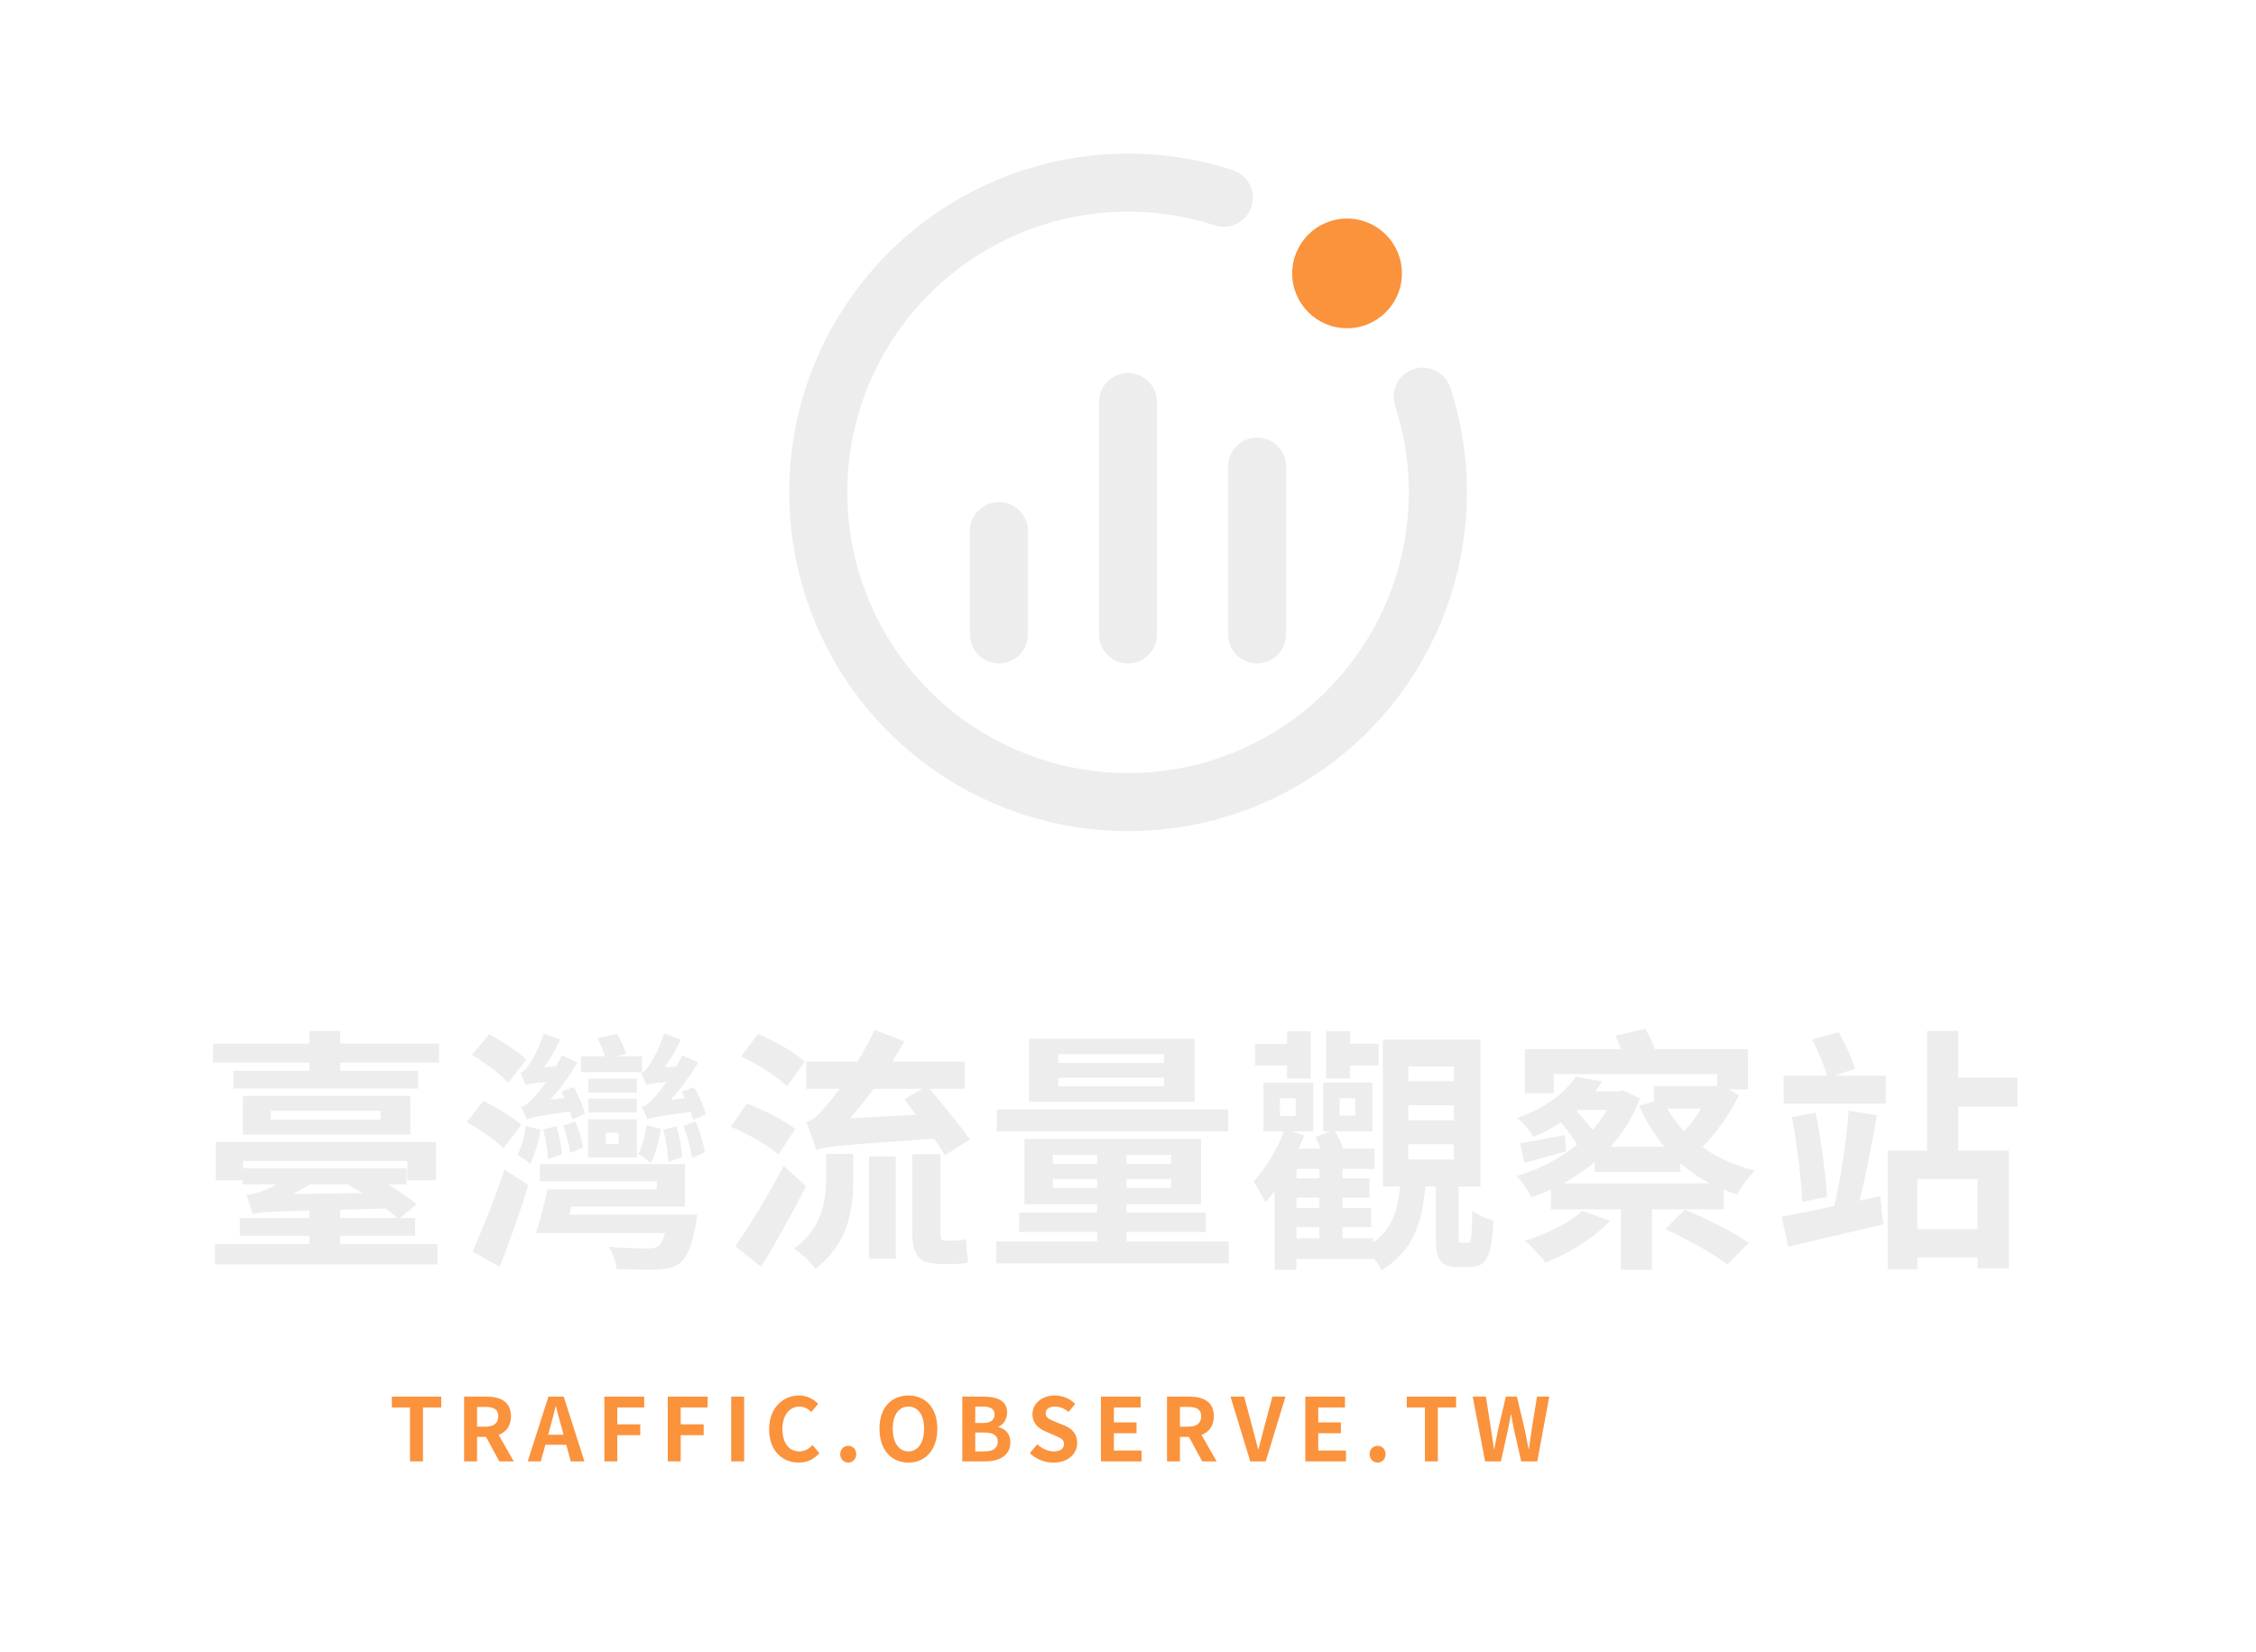
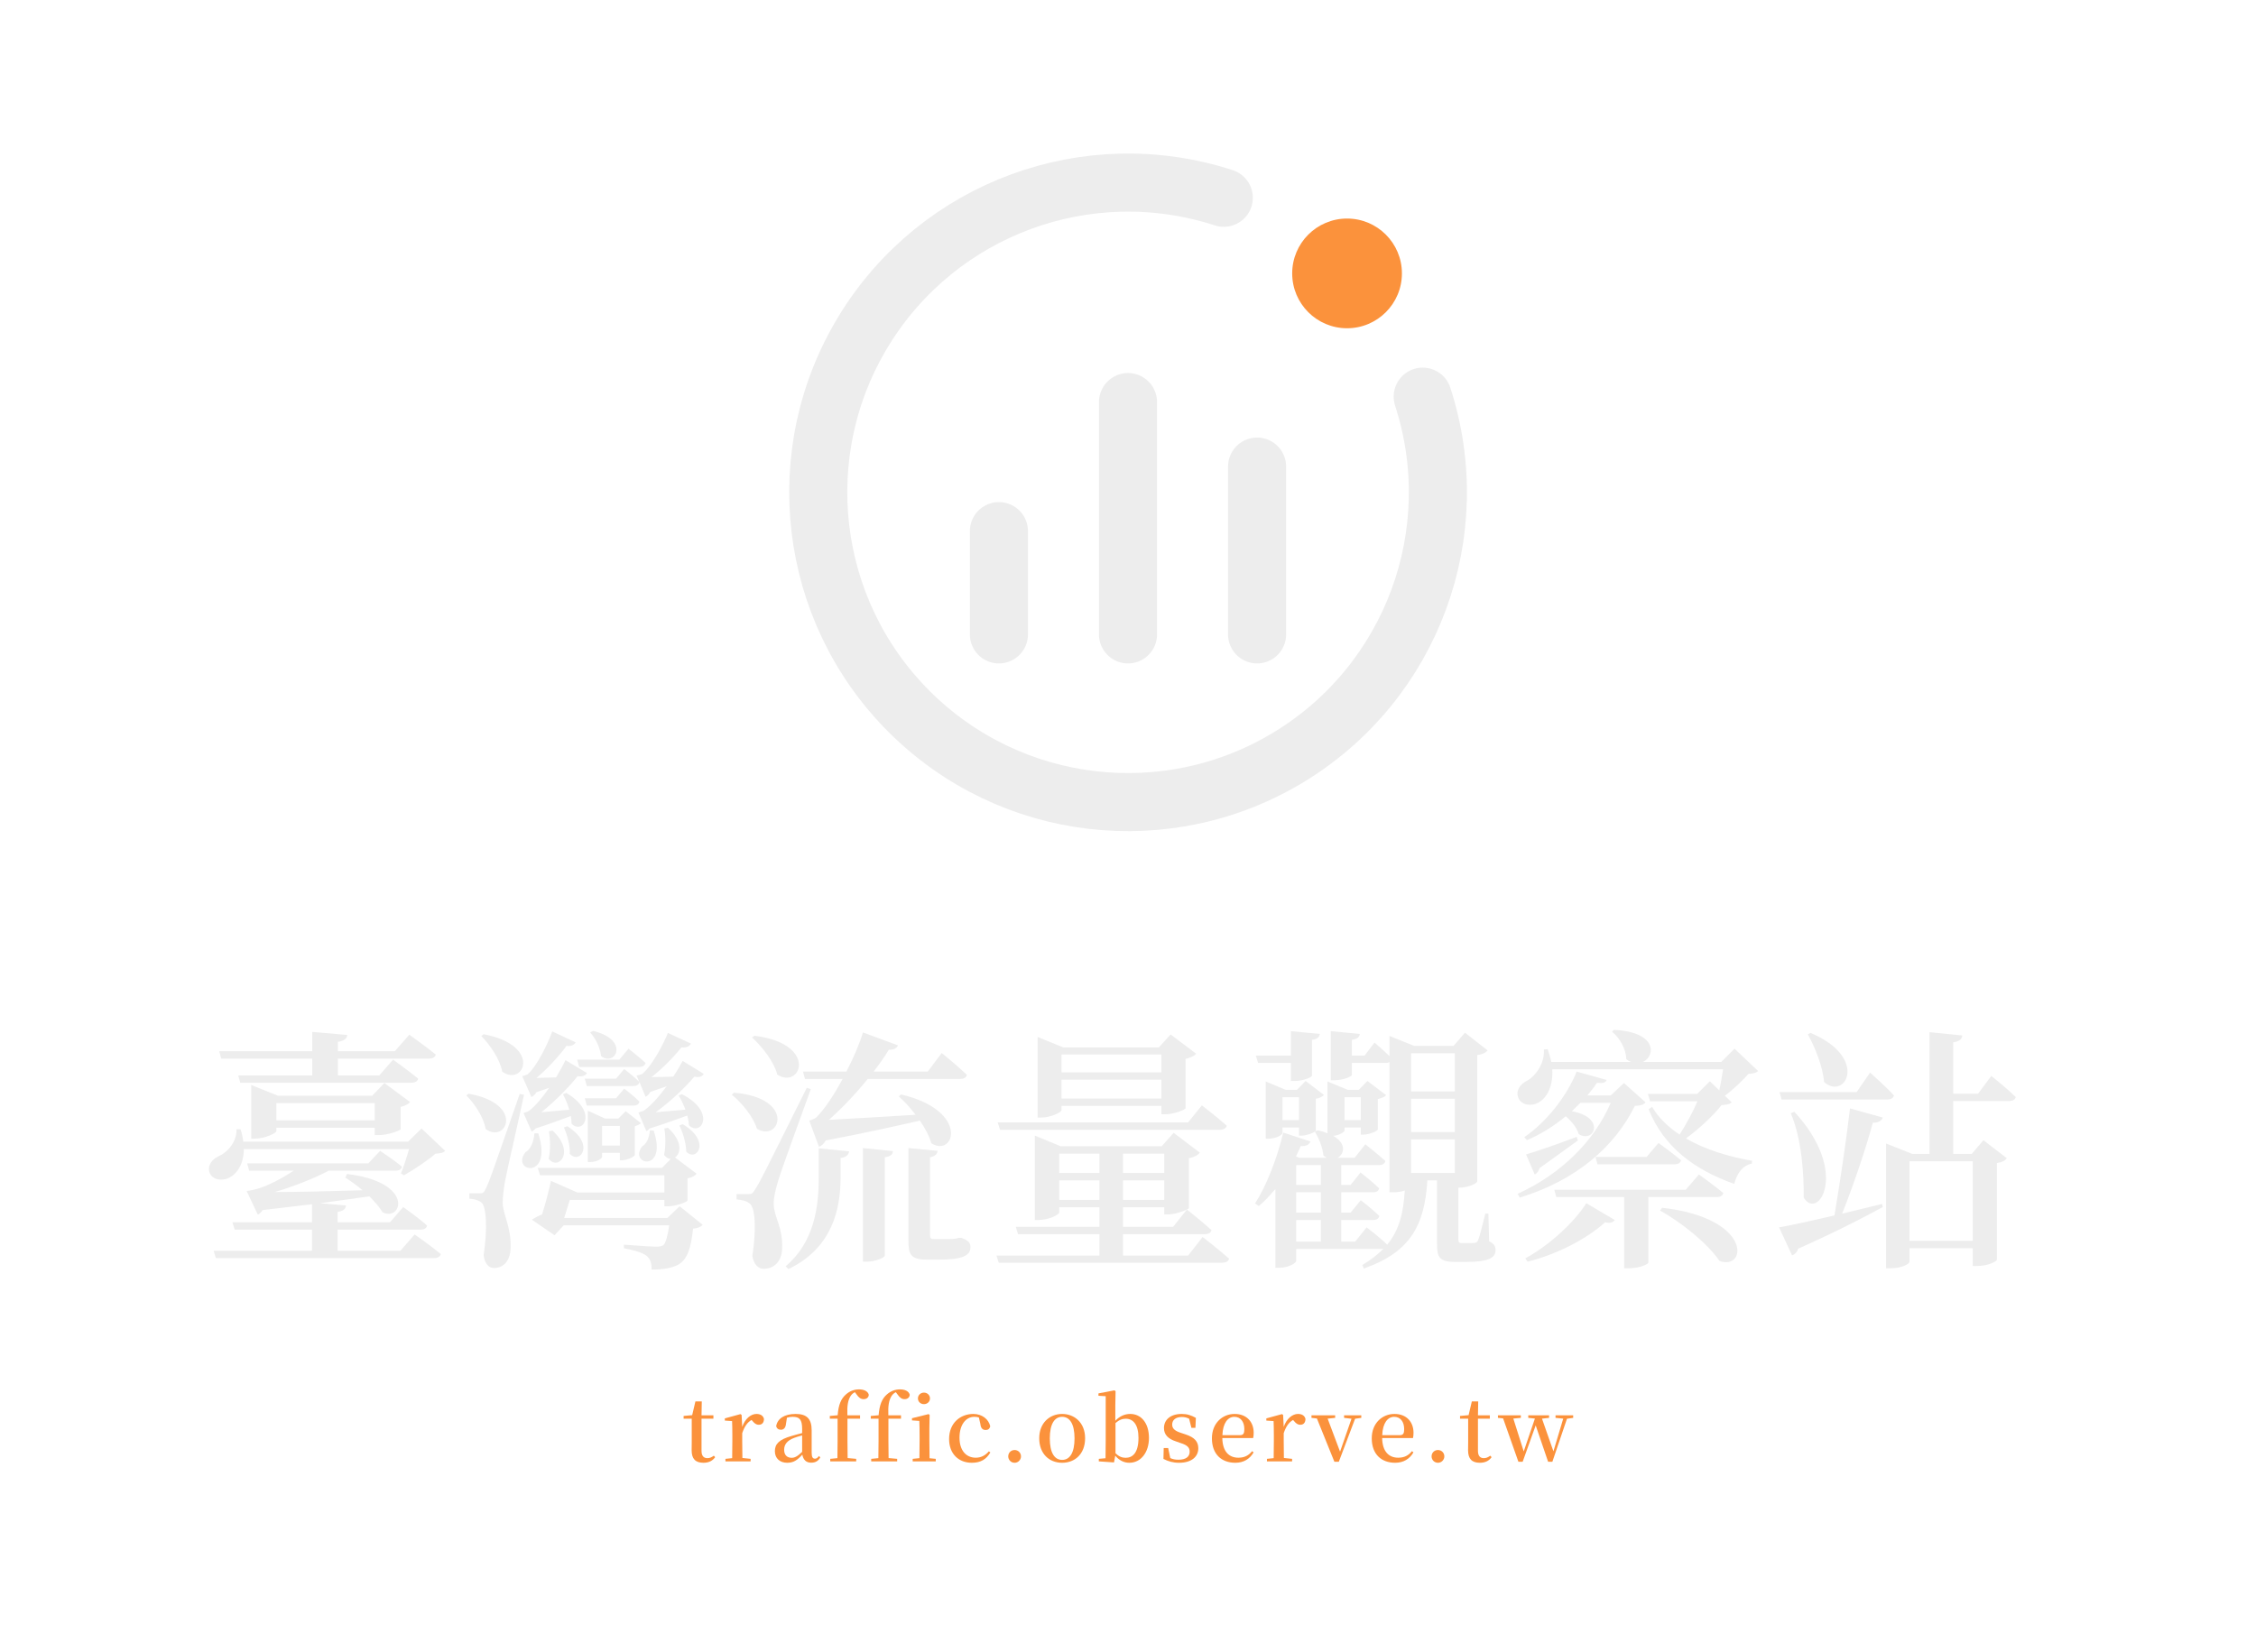
<svg xmlns="http://www.w3.org/2000/svg" width="284" height="208" viewBox="0 0 284 208" role="img" aria-labelledby="title">
  <g transform="translate(90 10) scale(1.625)">
    <g fill="none" stroke="#EDEDED" stroke-width="4.5" stroke-linecap="round">
      <path d="M39.42 9.17a24 24 0 1 0 15.41 15.41" />
      <path d="M22 35v8m10-18v18m10-13v13" />
    </g>
    <circle cx="48.97" cy="15.03" r="4.25" fill="#FB923C" />
  </g>
  <g fill="#EDEDED">
-     <path transform="translate(25 157) scale(0.032 -0.032)" d="M284 536H716V501H284ZM174 594V442H833V594ZM436 850V800H57V725H436V693H137V623H864V693H557V725H946V800H557V850ZM213 129C235 136 265 139 436 143V114H162V44H436V11H64V-69H940V11H557V44H852V114H792L858 168C830 191 789 220 746 246H818V310H175V338H821V262H934V413H67V262H173V246H309C279 231 253 221 241 216C222 210 204 206 188 204C197 183 208 145 213 129ZM591 242 645 212 369 208C392 219 415 232 438 246H596ZM557 114V146L737 151C754 138 770 125 782 114Z" />
-     <path transform="translate(58 157) scale(0.032 -0.032)" d="M502 662V607H693V662ZM502 584V529H693V584ZM571 449H621V405H571ZM501 502V352H693V502ZM44 756C94 726 158 679 186 646L258 736C227 768 162 810 112 837ZM23 491C74 463 139 419 168 388L238 480C206 510 140 550 89 574ZM46 -18 153 -78C193 20 233 137 266 243L172 305C133 187 82 61 46 -18ZM403 477C416 443 427 398 431 370L481 391C478 419 465 462 450 494ZM256 476C250 436 241 394 223 363C237 354 262 338 273 327C291 361 306 413 314 461ZM325 462C335 425 342 377 343 346L398 364C397 393 388 439 377 476ZM876 476C892 436 906 383 910 350L960 372C956 405 940 456 924 494ZM731 479C725 439 716 398 698 366C712 358 736 341 747 330C766 364 780 416 788 464ZM797 461C808 420 816 367 816 335L870 353C870 384 861 435 848 475ZM341 226C329 170 312 103 296 54H804C796 26 787 10 776 2C765 -5 754 -6 733 -6C707 -6 641 -5 582 1C599 -24 611 -61 613 -87C676 -89 737 -90 770 -89C810 -87 838 -82 863 -63C891 -40 909 4 924 85C928 98 930 127 930 127H427L435 159H882V326H311V258H771V226ZM538 822C548 800 561 772 568 750H473V688H713V750H612L652 760C644 780 629 815 615 838ZM260 502C276 510 303 515 430 533L439 502L489 524C483 551 463 596 445 629L396 611L408 586L352 580C393 624 430 676 459 726L398 754C391 739 383 724 374 710L328 708C353 741 375 780 391 817L326 840C311 786 276 726 265 713C254 697 246 687 233 685C241 672 252 647 256 637C267 642 284 645 336 649C314 619 295 595 285 586C267 567 254 554 237 551C245 538 257 512 260 502ZM734 502C751 509 777 514 904 532L914 500L964 521C958 549 938 595 918 628L870 611L882 585L826 579C867 624 905 676 934 726L871 754C864 739 856 724 847 709L802 707C827 741 850 779 865 816L800 840C785 786 750 726 739 712C729 697 719 686 708 685C715 671 727 647 730 637C741 641 758 645 809 649C788 619 769 595 759 586C742 566 728 553 711 551C720 537 732 512 734 502Z" />
-     <path transform="translate(91 157) scale(0.032 -0.032)" d="M575 356V-46H680V356ZM406 366V271C406 185 393 76 280 -7C307 -24 347 -62 364 -86C497 15 513 156 513 267V366ZM72 750C135 720 215 670 252 632L322 729C283 766 201 812 138 838ZM31 473C96 446 179 399 218 364L285 464C242 498 158 540 94 564ZM49 3 150 -78C211 20 274 134 327 239L239 319C179 203 102 78 49 3ZM745 365V69C745 -27 763 -67 858 -67C871 -67 897 -67 909 -67C929 -67 950 -66 965 -60C961 -35 958 3 956 31C943 27 922 25 908 25C898 25 879 25 869 25C857 25 856 36 856 67V365ZM367 381C404 395 457 400 831 426C848 402 863 379 874 361L972 423C936 475 866 558 814 622H952V729H666C683 755 699 782 714 809L597 854C577 812 554 769 530 729H328V622H459C436 590 417 566 405 554C376 519 354 497 328 491C342 460 361 404 367 381ZM714 581 760 520 500 506C531 542 563 581 593 622H784Z" />
-     <path transform="translate(124 157) scale(0.032 -0.032)" d="M288 666H704V632H288ZM288 758H704V724H288ZM173 819V571H825V819ZM46 541V455H957V541ZM267 267H441V232H267ZM557 267H732V232H557ZM267 362H441V327H267ZM557 362H732V327H557ZM44 22V-65H959V22H557V59H869V135H557V168H850V425H155V168H441V135H134V59H441V22Z" />
-     <path transform="translate(157 157) scale(0.032 -0.032)" d="M129 585H191V515H129ZM364 585H425V517H364ZM634 557H813V498H634ZM634 404H813V344H634ZM634 710H813V652H634ZM284 194V153H194V194ZM534 816V238H602C593 147 571 70 496 18V34H375V78H488V153H375V194H481V270H375V307H501V387H377C371 408 358 434 346 455H493V647H299V455H327L268 432C276 418 283 402 289 387H203L224 438L177 455H260V646H64V455H145C118 381 71 308 25 257C39 238 64 193 72 175C84 189 96 204 108 221V-90H194V-47H496V-41C509 -58 521 -76 528 -91C653 -19 689 97 701 238H742V42C742 -49 757 -79 830 -79C844 -79 864 -79 878 -79C938 -79 962 -43 969 103C944 111 903 126 886 143C884 27 881 16 867 16C863 16 849 16 844 16C833 16 832 19 832 43V238H918V816ZM284 270H194V307H284ZM284 78V34H194V78ZM157 849V799H31V714H157V663H250V849ZM311 849V663H405V714H517V800H405V849Z" />
-     <path transform="translate(190 157) scale(0.032 -0.032)" d="M286 142C237 94 147 51 61 24C86 5 125 -39 143 -62C232 -26 334 35 396 103ZM614 70C697 32 806 -28 858 -69L942 16C884 58 771 113 691 147ZM42 408 60 331C112 345 166 360 224 376L218 440C150 427 90 415 42 408ZM269 539H384C368 511 349 484 327 460C309 485 286 512 265 535ZM417 831C425 815 433 796 440 778H61V605H175V680H818V633H569V572L511 556C537 496 570 442 610 394H398C447 448 487 511 514 585L447 616L430 612H338C348 625 357 638 365 651L261 670C223 610 147 549 31 507C52 492 82 456 95 433C135 450 171 469 203 490C227 462 251 430 267 403C199 347 115 304 29 279C49 259 75 220 87 195C113 204 139 214 164 226V148H439V-90H561V148H844V225C861 218 878 212 896 206C911 235 943 278 966 300C887 320 818 351 760 393C815 449 868 524 903 596L865 620H939V778H573C564 804 549 833 535 858ZM336 334V295H673V329C708 299 746 272 789 250H212C256 274 298 302 336 334ZM621 544H755C736 513 712 481 688 455C662 483 640 512 621 544Z" />
-     <path transform="translate(223 157) scale(0.032 -0.032)" d="M81 511C100 406 118 268 121 177L219 197C213 289 195 422 174 528ZM160 816C183 772 207 715 219 674H48V564H450V674H248L329 701C317 740 291 800 264 845ZM304 536C295 420 272 261 247 161C169 144 96 129 40 119L66 1C172 26 311 58 440 89L428 200L346 182C371 278 396 408 415 518ZM457 379V-88H574V-41H811V-84H934V379H735V552H968V666H735V850H612V379ZM574 70V267H811V70Z" />
+     <path transform="translate(25 157) scale(0.032 -0.032)" d="M714 378 668 329H191L199 300H374C333 273 267 235 213 224C204 222 189 220 189 220L233 127C240 130 246 136 252 145L446 168V97H133L142 68H446V-15H59L68 -44H925C940 -44 950 -39 953 -28C913 5 850 49 850 49L794 -15H547V68H873C887 68 897 73 899 84C863 116 805 157 805 157L753 97H547V138C570 141 578 150 580 163L478 172L672 199C696 175 714 153 724 136C801 99 851 255 584 287L577 273C602 257 625 240 645 223C512 219 389 216 300 216C375 238 457 271 512 300H774C788 300 798 305 800 316C766 344 714 378 714 378ZM306 456V469H693V440H710C742 440 794 457 795 464V551C813 555 826 563 832 570L731 645L683 595H312L207 637V426H220C261 426 306 448 306 456ZM693 566V498H306V566ZM829 835 772 770H548V807C574 811 583 820 585 834L447 846V770H81L89 741H447V675H156L164 646H837C851 646 861 651 864 662C825 694 765 737 765 737L711 675H548V741H906C920 741 931 746 933 757C892 790 829 835 829 835ZM165 463H149C151 414 114 372 79 357C53 345 34 321 43 293C54 263 94 258 122 273C152 289 178 327 178 385H828C819 353 806 314 796 289L808 282C846 303 901 340 932 367C952 368 962 370 970 378L877 466L824 414H176C174 429 171 446 165 463Z" />
+     <path transform="translate(58 157) scale(0.032 -0.032)" d="M75 211C64 211 34 211 34 211V190C54 188 68 185 81 175C101 161 106 71 90 -32C94 -66 111 -83 130 -83C169 -83 194 -54 196 -8C200 78 167 123 165 172C165 196 169 228 174 257C182 301 227 494 249 599L232 602C115 265 115 265 100 232C90 211 87 211 75 211ZM31 603 22 596C55 563 90 511 98 464C179 404 254 563 31 603ZM90 837 81 830C114 796 154 740 163 690C247 628 324 792 90 837ZM759 458 744 459C742 431 732 406 714 396C658 323 815 290 759 458ZM873 483 860 478C873 452 887 409 887 375C928 332 987 416 873 483ZM305 447H290C287 413 275 384 254 372C196 295 364 261 305 447ZM361 458 347 455C352 426 354 382 346 347C383 298 453 373 361 458ZM521 850 509 844C530 822 549 783 552 751C607 707 668 814 521 850ZM419 475 406 470C418 443 431 400 429 366C471 323 530 406 419 475ZM660 780 624 737H458L466 708H701C715 708 724 713 727 724C700 749 660 780 660 780ZM643 623 611 585H488L496 556H678C692 556 701 561 703 572C680 595 643 623 643 623ZM643 700 611 662H488L496 633H678C692 633 701 638 703 649L727 591C734 594 740 600 746 610L810 632C781 593 749 556 720 536C713 533 699 529 699 529L730 456C735 458 739 461 743 466C798 483 853 503 891 517C895 503 897 490 898 478C947 433 1006 532 870 601L857 596C867 581 876 561 884 540L767 530C824 571 883 627 919 670C939 665 952 672 956 681L873 732C864 715 852 694 836 670L750 668C793 701 839 748 868 785C890 783 901 791 906 800L815 842C798 799 752 711 713 680C707 678 692 674 692 674L702 650C679 673 643 700 643 700ZM415 606 402 601C411 585 420 563 427 540L317 530C370 572 426 629 460 672C480 668 492 676 497 684L412 735C404 717 390 693 375 667L298 665C341 701 387 751 416 791C437 788 448 797 452 805L360 848C344 803 301 712 263 679C258 676 242 672 242 672L278 590C285 593 292 599 298 609L348 626C322 589 294 554 268 535C262 531 247 527 247 527L279 454C284 456 289 460 294 466C344 482 396 501 433 515C435 505 436 494 436 485C481 439 542 532 415 606ZM459 214 355 260C348 226 333 169 320 128C305 122 290 114 280 107L369 46L405 85H820C814 42 806 14 797 7C791 3 783 1 768 1C750 1 682 6 642 9V-5C679 -12 715 -22 731 -35C747 -48 751 -65 751 -89C798 -89 832 -83 857 -69C892 -48 906 -4 914 72C934 74 945 79 952 87L861 160L813 114H407L429 185H801V160H817C845 160 892 177 892 183V270C910 273 923 281 928 288L843 352C866 367 874 416 815 469L801 466C806 438 807 396 800 362C808 352 817 347 826 346L792 311H303L312 282H801V214ZM626 399H556V476H626ZM500 536V334H509C538 334 556 349 556 354V370H626V341H635C654 341 684 355 685 362V475C696 478 705 483 709 487L649 534L620 505H568Z" />
+     <path transform="translate(91 157) scale(0.032 -0.032)" d="M99 208C88 208 54 208 54 208V187C74 185 91 182 104 172C128 157 132 70 116 -35C121 -69 140 -86 160 -86C203 -86 231 -56 233 -8C237 77 201 118 200 167C199 192 207 224 216 255C229 301 306 510 346 621L330 626C149 262 149 262 128 228C116 208 113 208 99 208ZM44 607 35 599C74 568 119 513 134 465C225 410 288 586 44 607ZM124 831 115 824C154 788 201 730 214 678C307 618 378 799 124 831ZM845 378 730 389V24C730 -30 739 -50 804 -50H851C942 -50 974 -34 974 -1C974 17 965 25 943 34L938 36H929C923 34 915 32 909 32C905 31 897 31 892 31C886 31 873 31 862 31H831C817 31 815 35 815 47V353C834 356 843 365 845 378ZM497 376 377 388V270C377 159 360 19 247 -76L258 -87C433 -3 462 152 463 268V350C487 353 494 363 497 376ZM669 377 551 389V-58H567C599 -58 637 -42 637 -34V353C660 356 668 364 669 377ZM861 763 806 690H593C616 720 637 749 653 776C673 775 685 783 689 793L551 844C539 803 515 746 486 690H315L323 661H471C438 599 400 542 368 510C359 502 340 497 340 497L378 394C387 397 397 405 405 419C553 447 683 476 775 497C795 468 812 437 820 408C911 350 973 536 701 600L692 592C714 573 737 548 758 520C625 512 500 504 417 500C468 545 523 603 570 661H933C948 661 957 666 960 677C923 713 861 763 861 763Z" />
+     <path transform="translate(124 157) scale(0.032 -0.032)" d="M50 490 59 461H924C938 461 948 466 951 477C913 511 853 557 853 557L799 490ZM694 658V584H301V658ZM694 687H301V757H694ZM207 785V509H221C259 509 301 530 301 538V555H694V522H710C740 522 788 539 789 546V740C809 744 824 753 831 760L730 836L684 785H308L207 826ZM705 262V185H543V262ZM705 291H543V367H705ZM292 262H450V185H292ZM292 291V367H450V291ZM121 79 130 50H450V-34H45L54 -62H933C947 -62 958 -57 960 -46C921 -11 856 39 856 39L799 -34H543V50H864C878 50 888 55 891 66C854 100 796 146 794 147L740 79H543V156H705V128H721C744 128 778 139 794 147C798 149 802 151 802 152V349C823 353 839 362 845 371L742 449L695 396H298L196 438V106H210C249 106 292 126 292 136V156H450V79Z" />
+     <path transform="translate(157 157) scale(0.032 -0.032)" d="M286 838 172 849V753H34L43 724H172V653H188C218 653 255 667 255 674V815C276 817 284 826 286 838ZM560 830V751C534 776 501 804 501 804L462 753H412V815C434 818 442 826 443 838L329 849V656H345C376 656 412 670 412 677V724H546C552 724 556 725 560 727V215H575C594 215 609 218 620 222C615 136 599 67 551 9C520 39 470 77 470 77L425 21H370V106H495C509 106 518 111 520 122C492 149 447 184 447 184L407 135H370V215H495C508 215 518 220 519 231C491 258 446 293 446 293L407 244H370V322H518C532 322 541 327 544 338C513 366 465 404 465 404L423 351H356C383 366 391 407 339 437C367 440 383 454 383 458V470H447V442H458C480 442 514 456 514 463V582C529 585 542 591 547 597L473 653L439 618H396L316 651V447C305 452 292 456 277 459L266 454C281 430 297 392 300 360C304 356 309 353 313 351H205L192 356L211 397C233 395 245 404 249 415L142 450C117 345 75 239 31 171L46 161C69 180 90 203 111 228V-82H125C166 -82 193 -62 193 -55V-8H526L536 -7C514 -30 487 -51 453 -71L459 -85C640 -21 698 82 709 262H747V11C747 -39 755 -59 818 -59H862C949 -59 977 -43 977 -13C977 2 973 12 952 22L949 131H937C925 84 914 38 908 25C904 18 900 16 894 16C889 15 880 15 870 15H845C833 15 831 19 831 30V233C874 233 905 252 905 257V755C928 758 939 765 946 773L857 843L812 791H657ZM73 651V426H84C118 426 139 443 139 448V470H204V438H214C232 438 258 447 266 454C269 456 270 457 270 458V583C285 585 297 592 302 598L230 653L196 618H152ZM447 499H383V589H447ZM204 499H139V589H204ZM290 21H193V106H290ZM290 135H193V215H290ZM290 244H193V322H290ZM645 291V423H817V291ZM645 452V583H817V452ZM645 612V762H817V612Z" />
+     <path transform="translate(190 157) scale(0.032 -0.032)" d="M66 364 100 285C109 289 116 299 119 310C184 356 236 395 270 419L265 433C183 402 101 374 66 364ZM415 106 303 172C257 99 160 8 63 -45L72 -58C193 -28 310 36 377 97C400 92 408 97 415 106ZM601 154 593 143C674 99 780 14 827 -55C935 -95 959 114 601 154ZM587 409 540 354H339L347 325H649C663 325 673 330 676 341C641 370 587 409 587 409ZM746 285 694 225H177L185 196H452V-84H468C518 -84 547 -66 547 -62V196H815C829 196 839 201 842 212C805 243 746 285 746 285ZM151 778 136 777C140 723 104 673 70 654C43 641 25 616 35 588C47 556 90 552 118 570C149 589 173 634 169 699H841C837 673 832 642 826 616L789 652L739 602H545L554 573H740C723 532 696 483 670 442C625 472 587 508 562 551L548 542C608 392 730 303 885 248C896 291 918 320 954 328L955 339C863 355 770 383 695 427C747 465 802 516 835 558C856 560 867 561 875 569L848 595C882 620 918 655 941 681C961 682 971 685 979 692L886 780L834 728H526C576 751 582 846 412 854L404 847C434 823 460 778 460 739C466 734 473 730 479 728H165C162 744 157 760 151 778ZM383 657 265 690C227 594 145 490 59 432L69 420C124 443 176 476 222 514C246 494 267 467 273 444C333 406 382 509 246 534L280 567H399C335 418 206 288 33 209L41 194C265 263 414 394 494 555C517 556 528 559 536 569L451 645L399 596H307C321 613 334 629 345 646C371 643 379 647 383 657Z" />
+     <path transform="translate(223 157) scale(0.032 -0.032)" d="M154 842 143 837C171 786 202 711 207 649C291 574 385 745 154 842ZM90 532 76 526C121 422 128 274 127 194C183 101 310 294 90 532ZM388 686 335 609H32L40 580H455C469 580 479 585 482 596C448 633 388 686 388 686ZM751 832 622 845V366H554L451 407V-84H467C515 -84 543 -66 543 -59V-5H792V-75H808C855 -75 887 -56 887 -50V330C910 334 919 340 926 349L834 420L788 366H715V574H934C949 574 959 579 961 590C925 625 865 673 865 673L813 603H715V805C741 809 749 818 751 832ZM543 24V337H792V24ZM30 77 81 -33C92 -30 101 -20 105 -7C257 61 365 117 438 157L435 169L278 131C326 251 373 393 399 489C423 488 434 498 438 509L309 545C295 424 270 256 248 124C153 102 73 84 30 77Z" />
  </g>
  <g fill="#FB923C">
-     <path transform="translate(49 184) scale(0.011 -0.011)" d="M238 0H386V617H595V741H30V617H238Z" />
-     <path transform="translate(57.425 184) scale(0.011 -0.011)" d="M239 397V623H335C430 623 482 596 482 516C482 437 430 397 335 397ZM494 0H659L486 303C571 336 627 405 627 516C627 686 504 741 348 741H91V0H239V280H342Z" />
-     <path transform="translate(66.477 184) scale(0.011 -0.011)" d="M-4 0H146L198 190H437L489 0H645L408 741H233ZM230 305 252 386C274 463 295 547 315 628H319C341 549 361 463 384 386L406 305Z" />
-     <path transform="translate(75.078 184) scale(0.011 -0.011)" d="M91 0H239V300H502V424H239V617H547V741H91Z" />
-     <path transform="translate(83.063 184) scale(0.011 -0.011)" d="M91 0H239V300H502V424H239V617H547V741H91Z" />
-     <path transform="translate(91.048 184) scale(0.011 -0.011)" d="M91 0H239V741H91Z" />
-     <path transform="translate(96.228 184) scale(0.011 -0.011)" d="M392 -14C489 -14 568 24 629 95L550 187C511 144 462 114 398 114C281 114 206 211 206 372C206 531 289 627 401 627C457 627 500 601 538 565L615 659C567 709 493 754 398 754C211 754 54 611 54 367C54 120 206 -14 392 -14Z" />
-     <path transform="translate(104.994 184) scale(0.011 -0.011)" d="M163 -14C215 -14 254 28 254 82C254 137 215 178 163 178C110 178 71 137 71 82C71 28 110 -14 163 -14Z" />
-     <path transform="translate(110.119 184) scale(0.011 -0.011)" d="M385 -14C581 -14 716 133 716 374C716 614 581 754 385 754C189 754 54 614 54 374C54 133 189 -14 385 -14ZM385 114C275 114 206 216 206 374C206 532 275 627 385 627C495 627 565 532 565 374C565 216 495 114 385 114Z" />
-     <path transform="translate(120.139 184) scale(0.011 -0.011)" d="M91 0H355C518 0 641 69 641 218C641 317 583 374 503 393V397C566 420 604 489 604 558C604 696 488 741 336 741H91ZM239 439V627H327C416 627 460 601 460 536C460 477 420 439 326 439ZM239 114V330H342C444 330 497 299 497 227C497 150 442 114 342 114Z" />
-     <path transform="translate(129.18 184) scale(0.011 -0.011)" d="M312 -14C483 -14 584 89 584 210C584 317 525 375 435 412L338 451C275 477 223 496 223 549C223 598 263 627 328 627C390 627 439 604 486 566L561 658C501 719 415 754 328 754C179 754 72 660 72 540C72 432 148 372 223 342L321 299C387 271 433 254 433 199C433 147 392 114 315 114C250 114 179 147 127 196L42 94C114 24 213 -14 312 -14Z" />
-     <path transform="translate(137.594 184) scale(0.011 -0.011)" d="M91 0H556V124H239V322H498V446H239V617H545V741H91Z" />
-     <path transform="translate(145.909 184) scale(0.011 -0.011)" d="M239 397V623H335C430 623 482 596 482 516C482 437 430 397 335 397ZM494 0H659L486 303C571 336 627 405 627 516C627 686 504 741 348 741H91V0H239V280H342Z" />
-     <path transform="translate(154.961 184) scale(0.011 -0.011)" d="M221 0H398L624 741H474L378 380C355 298 339 224 315 141H310C287 224 271 298 248 380L151 741H-5Z" />
-     <path transform="translate(163.32 184) scale(0.011 -0.011)" d="M91 0H556V124H239V322H498V446H239V617H545V741H91Z" />
-     <path transform="translate(171.635 184) scale(0.011 -0.011)" d="M163 -14C215 -14 254 28 254 82C254 137 215 178 163 178C110 178 71 137 71 82C71 28 110 -14 163 -14Z" />
-     <path transform="translate(176.76 184) scale(0.011 -0.011)" d="M238 0H386V617H595V741H30V617H238Z" />
-     <path transform="translate(185.185 184) scale(0.011 -0.011)" d="M161 0H342L423 367C434 424 445 481 456 537H460C468 481 479 424 491 367L574 0H758L895 741H755L696 379C685 302 674 223 663 143H658C642 223 628 303 611 379L525 741H398L313 379C297 302 281 223 266 143H262C251 223 239 301 227 379L170 741H19Z" />
+     <path transform="translate(85.9035 184) scale(0.011 -0.011)" d="M241 -16C303 -16 346 7 375 48L360 65C333 46 314 37 286 37C244 37 219 62 219 121V489H355V527H219L222 686H149L112 529L14 520V489H107V223C107 185 106 161 106 126C106 29 150 -16 241 -16Z" />
+     <path transform="translate(90.9055 184) scale(0.011 -0.011)" d="M114 0H326V29L232 39L230 232V323C256 400 289 447 337 474L345 465C369 436 389 419 419 419C460 419 478 446 479 485C470 526 435 543 393 543C329 543 262 488 230 395L223 532L210 541L31 492V467L114 461C116 412 117 369 117 301V232L115 37L38 29V0Z" />
+     <path transform="translate(97.0295 184) scale(0.011 -0.011)" d="M462 -15C511 -15 544 4 567 46L551 61C533 38 522 31 506 31C481 31 468 47 468 100V356C468 488 411 543 285 543C156 543 77 490 62 404C68 376 88 362 116 362C145 362 169 380 174 428L185 500C208 507 229 510 250 510C328 510 359 480 359 372V324C318 313 275 302 239 291C95 250 47 199 47 117C47 33 106 -16 188 -16C263 -16 305 16 361 77C372 19 404 -15 462 -15ZM359 109C304 55 272 41 239 41C188 41 153 71 153 133C153 194 188 238 265 268C290 278 324 288 359 297Z" />
+     <path transform="translate(104.132 184) scale(0.011 -0.011)" d="M116 0H332V29L234 38L232 232V489H376V527H231C227 638 237 700 269 750C280 767 297 782 317 792L335 768C362 728 386 712 417 712C453 712 475 734 476 763C465 806 417 824 364 824C310 824 258 806 211 763C160 717 129 650 120 528L30 520V489H119V232L117 37L35 29V0Z" />
+     <path transform="translate(109.288 184) scale(0.011 -0.011)" d="M116 0H332V29L234 38L232 232V489H376V527H231C227 638 237 700 269 750C280 767 297 782 317 792L335 768C362 728 386 712 417 712C453 712 475 734 476 763C465 806 417 824 364 824C310 824 258 806 211 763C160 717 129 650 120 528L30 520V489H119V232L117 37L35 29V0Z" />
+     <path transform="translate(114.444 184) scale(0.011 -0.011)" d="M170 655C207 655 239 682 239 721C239 759 207 787 170 787C132 787 101 759 101 721C101 682 132 655 170 655ZM117 0H305V29L234 36C233 93 232 177 232 232V385L235 532L223 541L33 494V469L117 463C119 414 120 367 120 300V232L118 37L41 29V0Z" />
+     <path transform="translate(119.006 184) scale(0.011 -0.011)" d="M303 -16C405 -16 469 24 515 102L498 115C457 67 407 42 348 42C237 42 162 126 162 271C162 420 235 510 332 510C350 510 367 508 384 502L401 427C406 377 429 359 462 359C489 359 506 372 514 401C496 484 418 543 321 543C173 543 43 441 43 256C43 83 155 -16 303 -16Z" />
+     <path transform="translate(125.9 184) scale(0.011 -0.011)" d="M166 -16C207 -16 239 18 239 57C239 98 207 130 166 130C124 130 93 98 93 57C93 18 124 -16 166 -16Z" />
+     <path transform="translate(130.352 184) scale(0.011 -0.011)" d="M305 -16C452 -16 568 85 568 265C568 444 445 543 305 543C166 543 43 443 43 265C43 86 158 -16 305 -16ZM305 17C217 17 164 100 164 263C164 426 217 510 305 510C394 510 447 426 447 263C447 100 394 17 305 17Z" />
+     <path transform="translate(137.885 184) scale(0.011 -0.011)" d="M389 -16C522 -16 614 104 614 268C614 441 523 543 400 543C339 543 280 519 229 465V647L232 804L218 813L36 778V751L119 746V232C119 177 118 93 117 36L40 29V0L214 -12L228 65C275 9 331 -16 389 -16ZM231 438C277 479 313 488 349 488C433 488 494 421 494 269C494 95 425 41 347 41C305 41 269 56 231 93Z" />
+     <path transform="translate(145.923 184) scale(0.011 -0.011)" d="M228 -16C369 -16 448 52 448 150C448 225 406 274 304 308L250 326C175 350 149 378 149 422C149 473 189 508 259 508C290 508 316 502 343 488L369 384H415L420 498C366 528 320 543 258 543C127 543 55 474 55 382C55 303 106 257 191 229L245 210C326 185 349 156 349 110C349 53 305 19 221 19C183 19 154 25 127 38L103 153H52L49 28C105 0 158 -16 228 -16Z" />
+     <path transform="translate(152.091 184) scale(0.011 -0.011)" d="M311 -16C406 -16 477 28 520 103L503 117C465 69 417 42 346 42C241 42 165 110 162 267H515C519 284 521 303 521 328C521 449 443 543 303 543C165 543 43 439 43 264C43 81 154 -16 311 -16ZM163 300C168 440 227 510 299 510C370 510 414 455 414 369C414 320 403 300 364 300Z" />
+     <path transform="translate(159.073 184) scale(0.011 -0.011)" d="M114 0H326V29L232 39L230 232V323C256 400 289 447 337 474L345 465C369 436 389 419 419 419C460 419 478 446 479 485C470 526 435 543 393 543C329 543 262 488 230 395L223 532L210 541L31 492V467L114 461C116 412 117 369 117 301V232L115 37L38 29V0Z" />
+     <path transform="translate(165.197 184) scale(0.011 -0.011)" d="M364 498 449 488 318 111 176 489 262 498V527H-9V498L53 491L253 -4H304L490 488L561 498V527H364Z" />
+     <path transform="translate(172.212 184) scale(0.011 -0.011)" d="M311 -16C406 -16 477 28 520 103L503 117C465 69 417 42 346 42C241 42 165 110 162 267H515C519 284 521 303 521 328C521 449 443 543 303 543C165 543 43 439 43 264C43 81 154 -16 311 -16ZM163 300C168 440 227 510 299 510C370 510 414 455 414 369C414 320 403 300 364 300Z" />
+     <path transform="translate(179.194 184) scale(0.011 -0.011)" d="M166 -16C207 -16 239 18 239 57C239 98 207 130 166 130C124 130 93 98 93 57C93 18 124 -16 166 -16Z" />
+     <path transform="translate(183.645 184) scale(0.011 -0.011)" d="M241 -16C303 -16 346 7 375 48L360 65C333 46 314 37 286 37C244 37 219 62 219 121V489H355V527H219L222 686H149L112 529L14 520V489H107V223C107 185 106 161 106 126C106 29 150 -16 241 -16Z" />
+     <path transform="translate(188.648 184) scale(0.011 -0.011)" d="M652 498 740 489 628 115 497 489 578 498V527H340V498L416 490L288 114L169 490L255 498V527H-7V498L52 492L227 -4H276L425 412L567 -4H616L783 488L854 498V527H652Z" />
  </g>
</svg>
